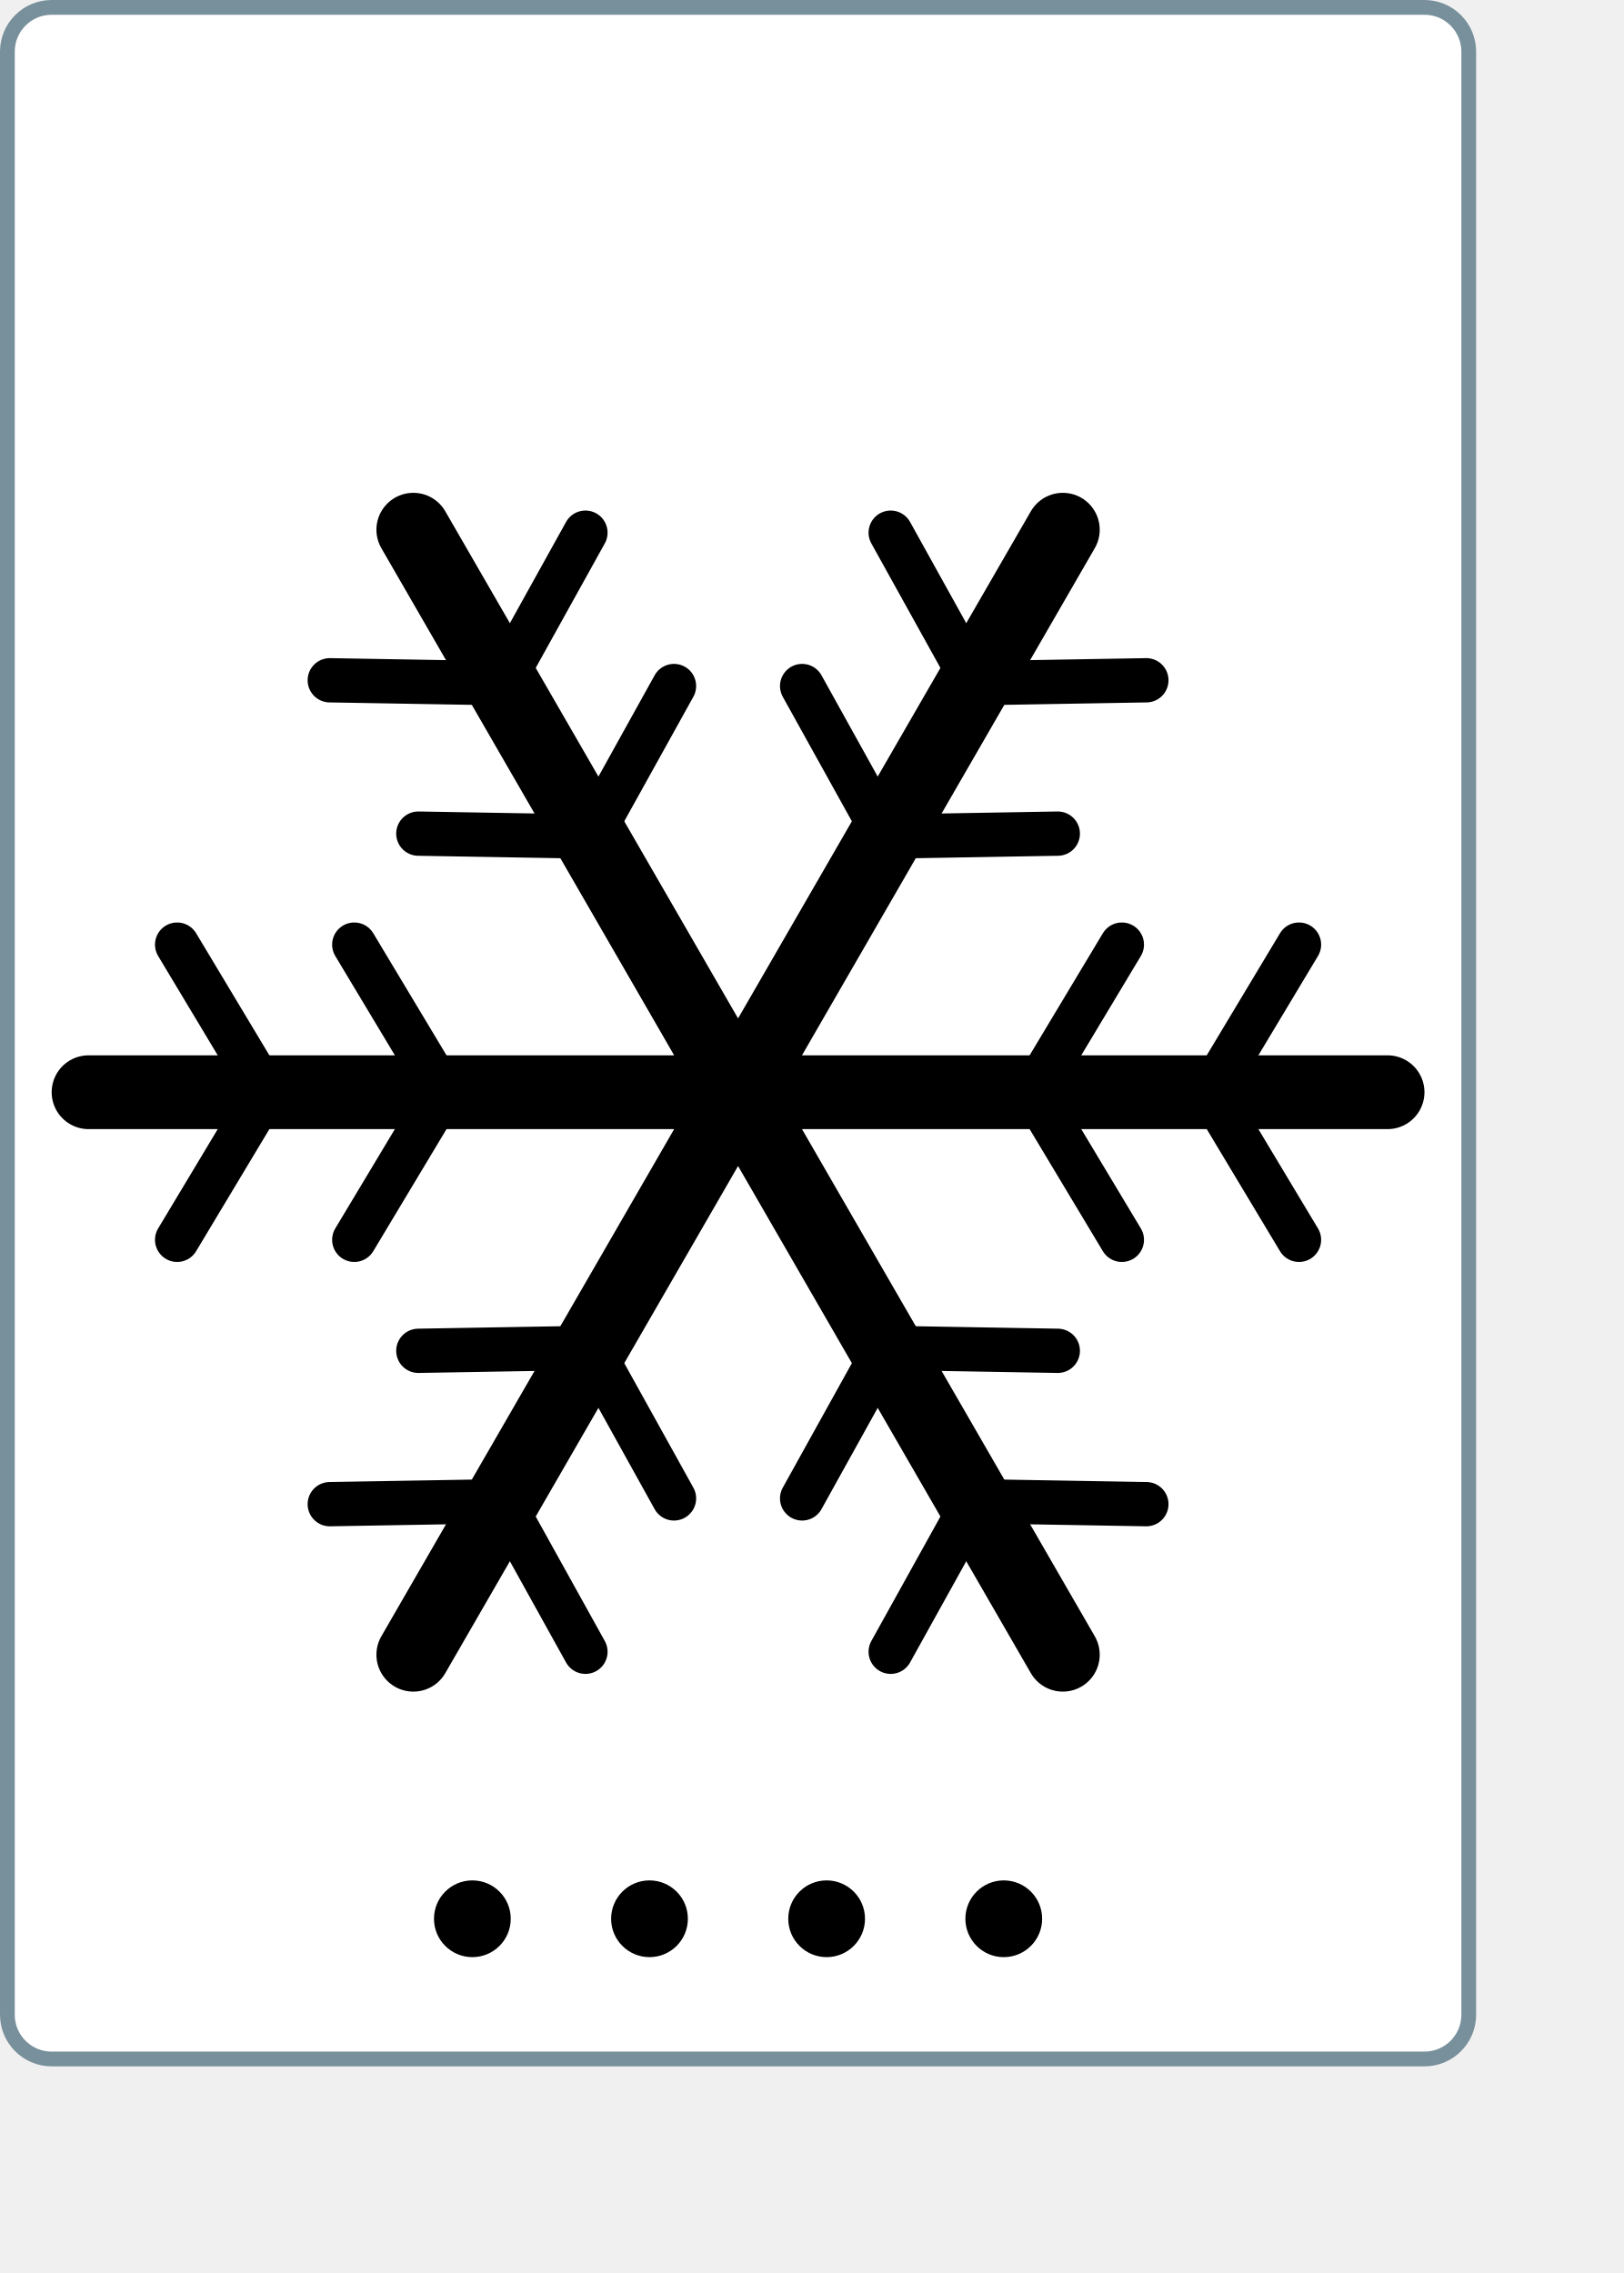
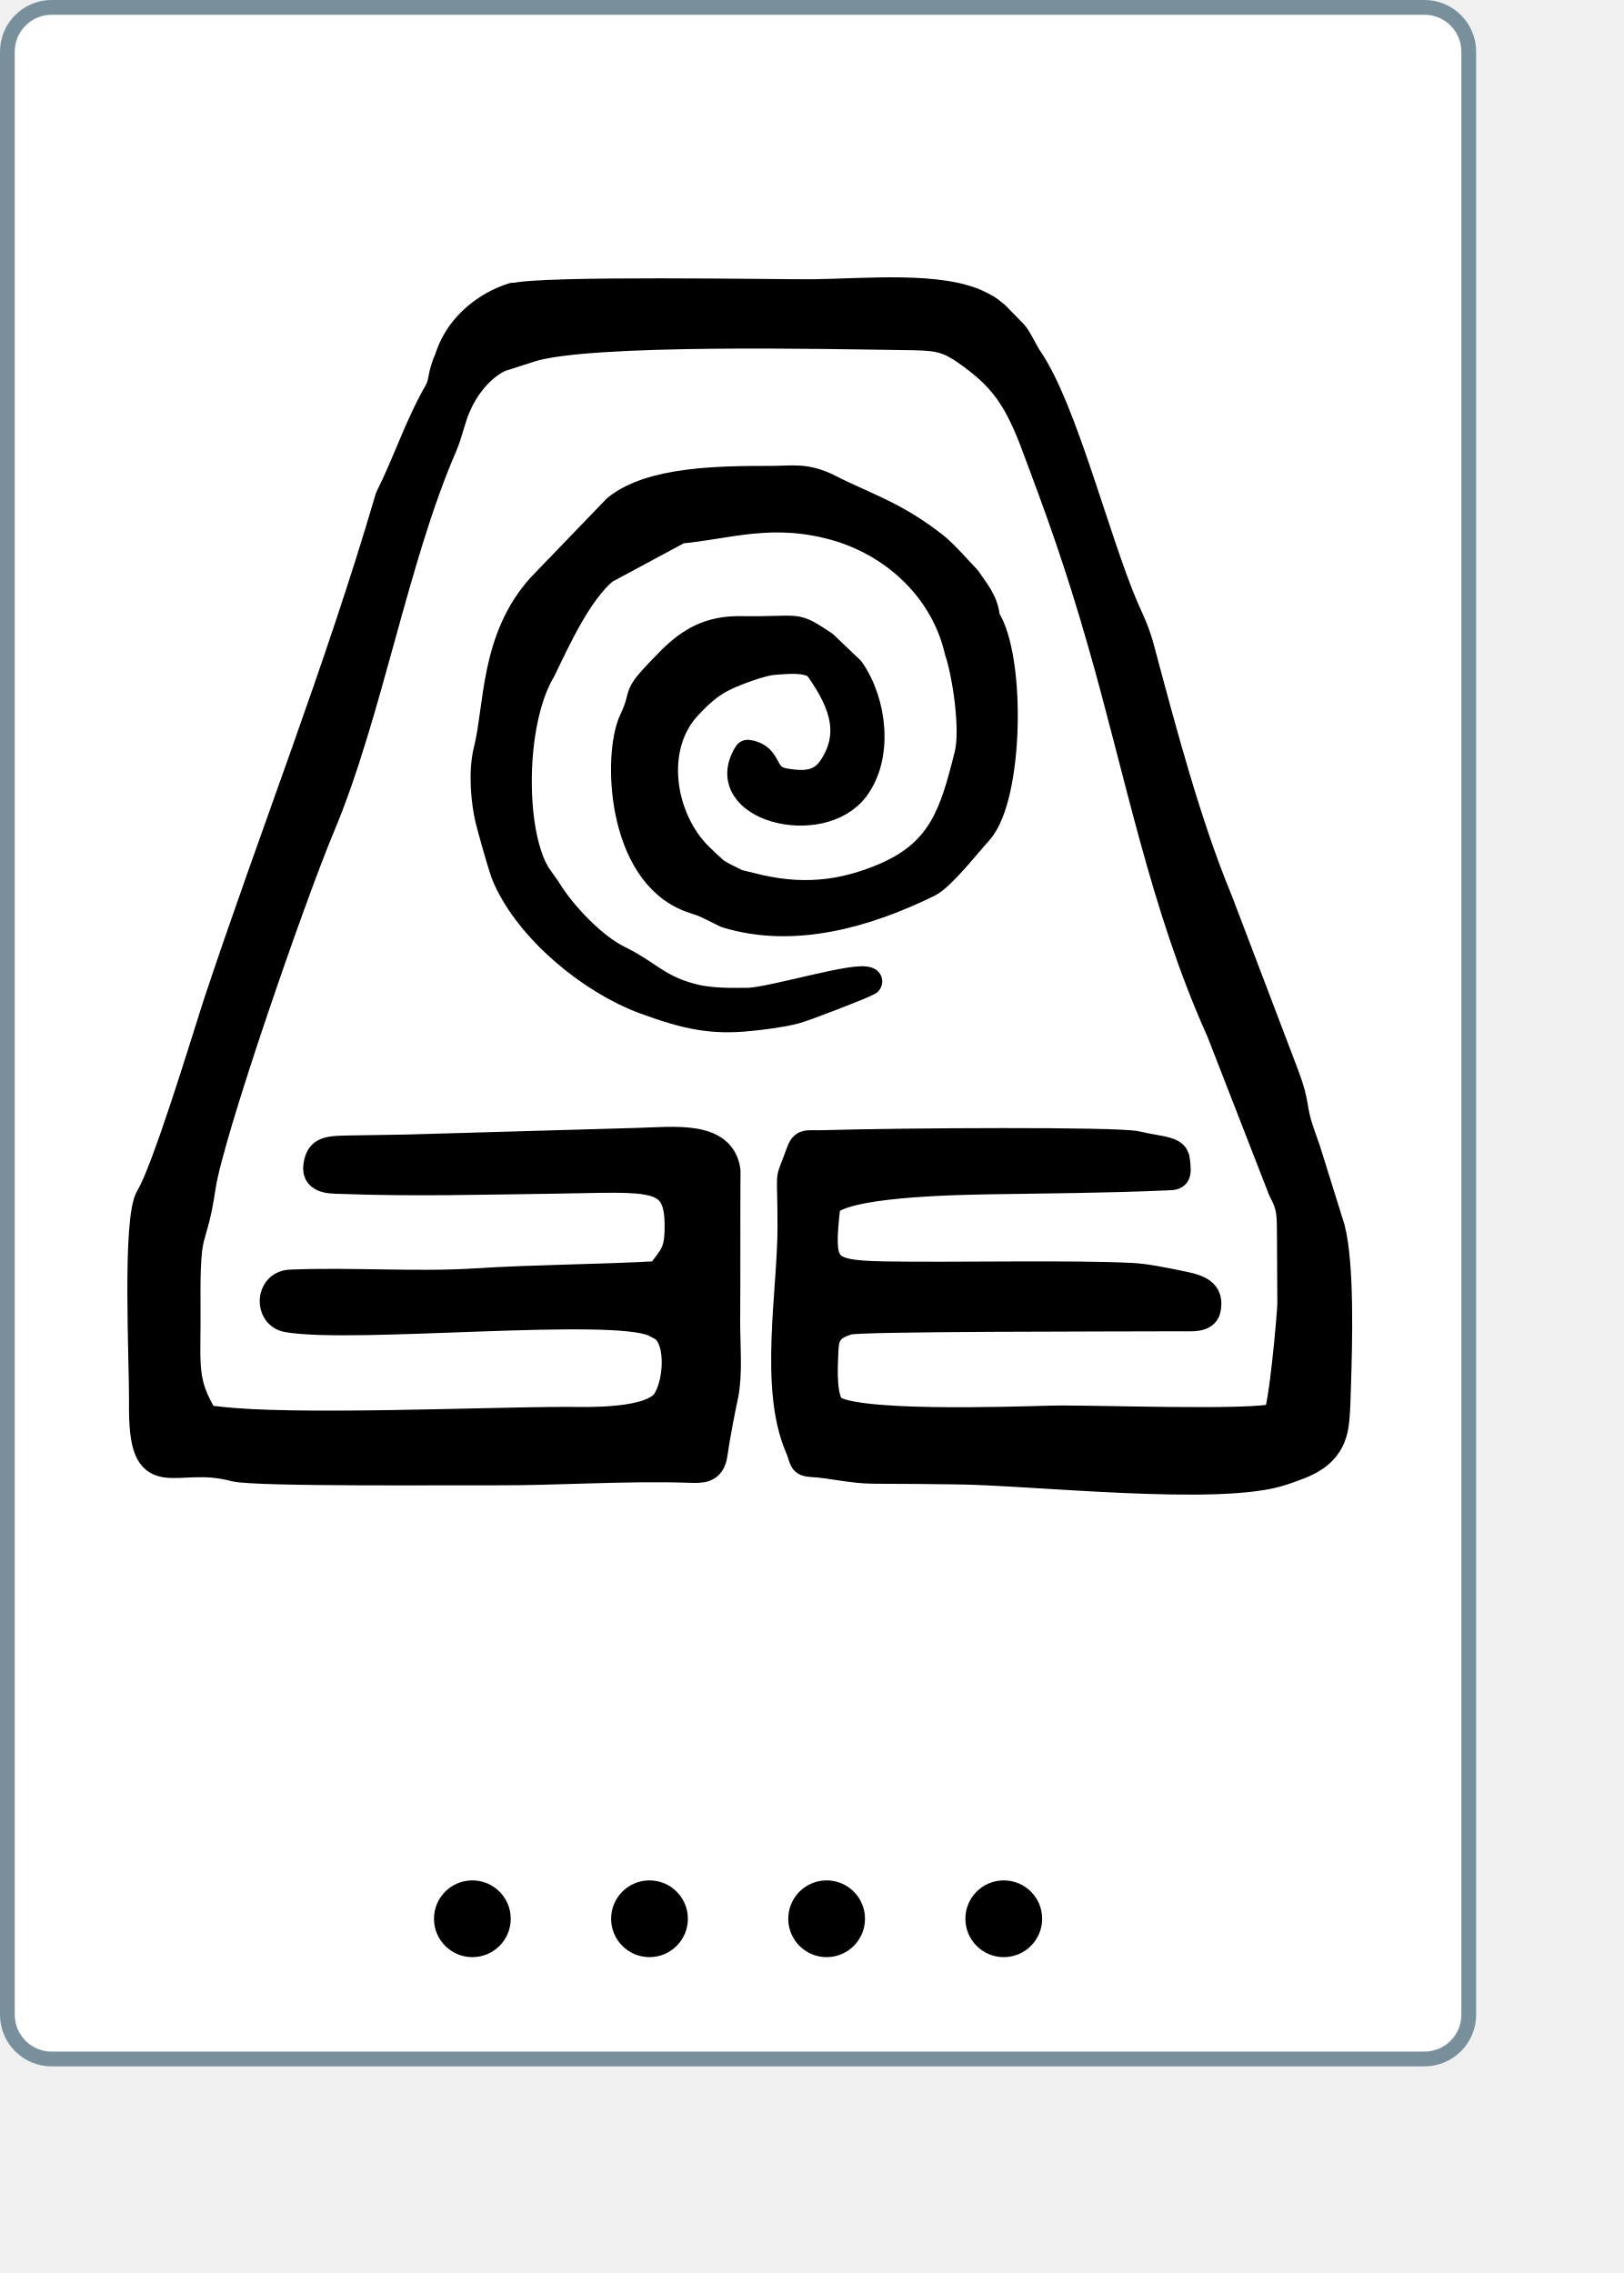
<svg xmlns="http://www.w3.org/2000/svg" width="110" height="154" viewBox="0 0 110 154">
  <rect x="0.5" y="0.5" width="99" height="139" rx="3" fill="#ffffff" stroke="#78909c" stroke-width="1" />
  <g transform="translate(0,20)">
-     <path d="M50 54 L94 54" fill="none" stroke="#000000" stroke-width="5" stroke-linecap="round" stroke-linejoin="round" />
-     <path d="M70 54 L76 64" fill="none" stroke="#000000" stroke-width="3" stroke-linecap="round" stroke-linejoin="round" />
-     <path d="M70 54 L76 44" fill="none" stroke="#000000" stroke-width="3" stroke-linecap="round" stroke-linejoin="round" />
-     <path d="M82 54 L88 64" fill="none" stroke="#000000" stroke-width="3" stroke-linecap="round" stroke-linejoin="round" />
-     <path d="M82 54 L88 44" fill="none" stroke="#000000" stroke-width="3" stroke-linecap="round" stroke-linejoin="round" />
-     <path d="M50 54 L72 92.11" fill="none" stroke="#000000" stroke-width="5" stroke-linecap="round" stroke-linejoin="round" />
-     <path d="M60 71.32 L54.34 81.52" fill="none" stroke="#000000" stroke-width="3" stroke-linecap="round" stroke-linejoin="round" />
-     <path d="M60 71.32 L71.66 71.52" fill="none" stroke="#000000" stroke-width="3" stroke-linecap="round" stroke-linejoin="round" />
-     <path d="M66 81.71 L60.34 91.91" fill="none" stroke="#000000" stroke-width="3" stroke-linecap="round" stroke-linejoin="round" />
-     <path d="M66 81.71 L77.66 81.91" fill="none" stroke="#000000" stroke-width="3" stroke-linecap="round" stroke-linejoin="round" />
-     <path d="M50 54 L28 92.11" fill="none" stroke="#000000" stroke-width="5" stroke-linecap="round" stroke-linejoin="round" />
-     <path d="M40 71.32 L28.34 71.52" fill="none" stroke="#000000" stroke-width="3" stroke-linecap="round" stroke-linejoin="round" />
-     <path d="M40 71.32 L45.66 81.52" fill="none" stroke="#000000" stroke-width="3" stroke-linecap="round" stroke-linejoin="round" />
-     <path d="M34 81.71 L22.34 81.91" fill="none" stroke="#000000" stroke-width="3" stroke-linecap="round" stroke-linejoin="round" />
-     <path d="M34 81.71 L39.66 91.91" fill="none" stroke="#000000" stroke-width="3" stroke-linecap="round" stroke-linejoin="round" />
-     <path d="M50 54 L6 54" fill="none" stroke="#000000" stroke-width="5" stroke-linecap="round" stroke-linejoin="round" />
-     <path d="M30 54 L24 44" fill="none" stroke="#000000" stroke-width="3" stroke-linecap="round" stroke-linejoin="round" />
-     <path d="M30 54 L24 64" fill="none" stroke="#000000" stroke-width="3" stroke-linecap="round" stroke-linejoin="round" />
-     <path d="M18 54 L12 44" fill="none" stroke="#000000" stroke-width="3" stroke-linecap="round" stroke-linejoin="round" />
-     <path d="M18 54 L12 64" fill="none" stroke="#000000" stroke-width="3" stroke-linecap="round" stroke-linejoin="round" />
-     <path d="M50 54 L28 15.89" fill="none" stroke="#000000" stroke-width="5" stroke-linecap="round" stroke-linejoin="round" />
-     <path d="M40 36.68 L45.66 26.48" fill="none" stroke="#000000" stroke-width="3" stroke-linecap="round" stroke-linejoin="round" />
-     <path d="M40 36.68 L28.34 36.48" fill="none" stroke="#000000" stroke-width="3" stroke-linecap="round" stroke-linejoin="round" />
-     <path d="M34 26.29 L39.66 16.09" fill="none" stroke="#000000" stroke-width="3" stroke-linecap="round" stroke-linejoin="round" />
-     <path d="M34 26.29 L22.34 26.09" fill="none" stroke="#000000" stroke-width="3" stroke-linecap="round" stroke-linejoin="round" />
-     <path d="M50 54 L72 15.89" fill="none" stroke="#000000" stroke-width="5" stroke-linecap="round" stroke-linejoin="round" />
-     <path d="M60 36.68 L71.66 36.48" fill="none" stroke="#000000" stroke-width="3" stroke-linecap="round" stroke-linejoin="round" />
-     <path d="M60 36.68 L54.34 26.48" fill="none" stroke="#000000" stroke-width="3" stroke-linecap="round" stroke-linejoin="round" />
-     <path d="M66 26.29 L77.66 26.09" fill="none" stroke="#000000" stroke-width="3" stroke-linecap="round" stroke-linejoin="round" />
-     <path d="M66 26.29 L60.34 16.09" fill="none" stroke="#000000" stroke-width="3" stroke-linecap="round" stroke-linejoin="round" />
-     <circle cx="50" cy="54" r="5" fill="#000000" />
+     <g transform="translate(-102.0094,-351.0956) scale(0.02143)">
+       <path d="M7406 17007l-34 -17c-70,-32 -104,-22 -176,-22 -161,0 -379,2 -487,91l-238 247c-149,165 -134,377 -169,517 -17,68 -8,163 6,220 6,24 42,156 54,181 74,166 266,324 435,387 133,49 214,66 331,54 43,-4 104,-12 146,-23 30,-8 212,-78 230,-89 -33,-20 -302,63 -378,65 -55,1 -114,1 -165,-10 -121,-28 -148,-76 -246,-124 -82,-40 -180,-144 -227,-222l-29 -41c-81,-123 -86,-452 -1,-627 3,-7 14,-25 16,-30 48,-99 113,-242 196,-312l238 -128c153,-14 294,-67 497,-9 189,55 342,201 386,393 23,66 52,247 31,329 -46,185 -83,307 -262,385 -140,60 -272,73 -430,31 -12,-3 -27,-6 -38,-9 -20,-10 -58,-27 -74,-40l-24 -22 -24 -23c-120,-117 -160,-347 -35,-479 34,-36 67,-68 116,-91 35,-17 115,-47 153,-50 58,-5 109,-8 141,16 69,97 124,204 49,320 -34,53 -80,62 -154,49 -76,-13 -45,-80 -116,-90 -104,166 229,253 339,107 75,-100 57,-269 -15,-372l-84 -80c-100,-66 -66,-43 -263,-46 -94,-1 -155,32 -217,93 -132,133 -74,90 -122,192 -51,107 -41,480 182,562 23,8 41,13 60,23l53 26c212,65 441,-1 637,-97 41,-20 120,-121 160,-165 97,-109 104,-549 22,-672 -3,-50 -32,-83 -60,-124 -29,-30 -73,-81 -104,-105 -113,-88 -190,-114 -304,-168z" fill="#000000" stroke="#000000" stroke-width="90.0" stroke-linejoin="round" stroke-linecap="round" />
+       <path d="M6382 16389c-86,27 -166,93 -198,180l-6 17 -7 17c-18,52 -9,57 -27,89 -62,108 -97,221 -153,332 -160,547 -366,1065 -545,1604 -41,128 -162,526 -212,607 -43,69 -20,524 -21,648 -4,293 93,153 289,206 64,17 704,11 821,12 200,1 416,-15 616,-8 39,1 69,4 76,-46 7,-51 25,-144 34,-185 14,-68 6,-158 6,-233 1,-159 0,-319 1,-477 -15,-115 -166,-94 -281,-91l-730 21 -186 3c-69,1 -88,6 -95,51 -8,49 53,42 85,44 217,8 445,2 660,-1 315,-4 402,-27 397,162 -2,75 -21,85 -61,141 -198,11 -394,11 -579,23 -191,12 -392,-4 -588,4 -66,3 -69,97 -10,108 208,37 1029,-48 1162,15l15 8c70,29 61,179 22,240 -45,72 -258,63 -313,63 -264,0 -875,28 -1110,-2 -35,-4 -34,1 -51,-29 -58,-104 -42,-160 -44,-339 -2,-266 19,-174 48,-371 26,-174 287,-925 377,-1139 151,-360 231,-844 386,-1202 19,-44 26,-88 45,-130 26,-60 75,-122 135,-150l97 -31c182,-59 953,-41 1183,-38 97,1 131,3 196,49 109,76 156,140 209,274 89,236 146,395 217,642 119,413 198,837 377,1234l195 501c31,58 27,80 28,163l1 197c0,28 -28,346 -47,359 -77,25 -584,5 -712,8 -121,3 -648,22 -698,-39 -27,-33 -23,-123 -21,-167 2,-52 4,-87 77,-108 36,-11 830,-10 1061,-11 23,0 65,4 71,-24 9,-45 -10,-63 -76,-76 -49,-10 -115,-24 -159,-26 -185,-10 -563,-1 -788,-5 -194,-4 -201,-26 -179,-224 37,-71 415,-76 514,-78 185,-3 365,-4 551,-12 42,-2 46,4 40,-49 -2,-21 -14,-28 -59,-36 -30,-5 -42,-8 -66,-13 -60,-14 -745,-10 -978,-3 -82,3 -69,-13 -94,53 -27,73 -17,22 -17,207 0,207 -58,507 23,696 18,41 7,49 42,51 60,3 125,21 198,21 85,0 170,1 255,2 240,2 839,70 1033,3 72,-25 151,-47 165,-149 5,-35 6,-90 7,-126 4,-129 11,-376 -19,-492l-79 -253 -3 -8 -15 -43c-28,-81 -11,-83 -49,-183l-210 -552c-99,-238 -178,-538 -245,-788 -14,-54 -28,-83 -51,-134 -93,-218 -193,-625 -303,-787 -18,-27 -33,-63 -48,-80l-46 -47c-9,-9 -2,-4 -18,-17 -18,-15 -21,-16 -42,-27 -122,-63 -365,-39 -528,-37 -101,1 -867,-13 -949,13z" fill="#000000" stroke="#000000" stroke-width="90.0" stroke-linejoin="round" stroke-linecap="round" />
+     </g>
    <circle cx="32" cy="110" r="2.6" fill="#000000" />
    <circle cx="44" cy="110" r="2.6" fill="#000000" />
    <circle cx="56" cy="110" r="2.6" fill="#000000" />
    <circle cx="68" cy="110" r="2.6" fill="#000000" />
  </g>
</svg>
